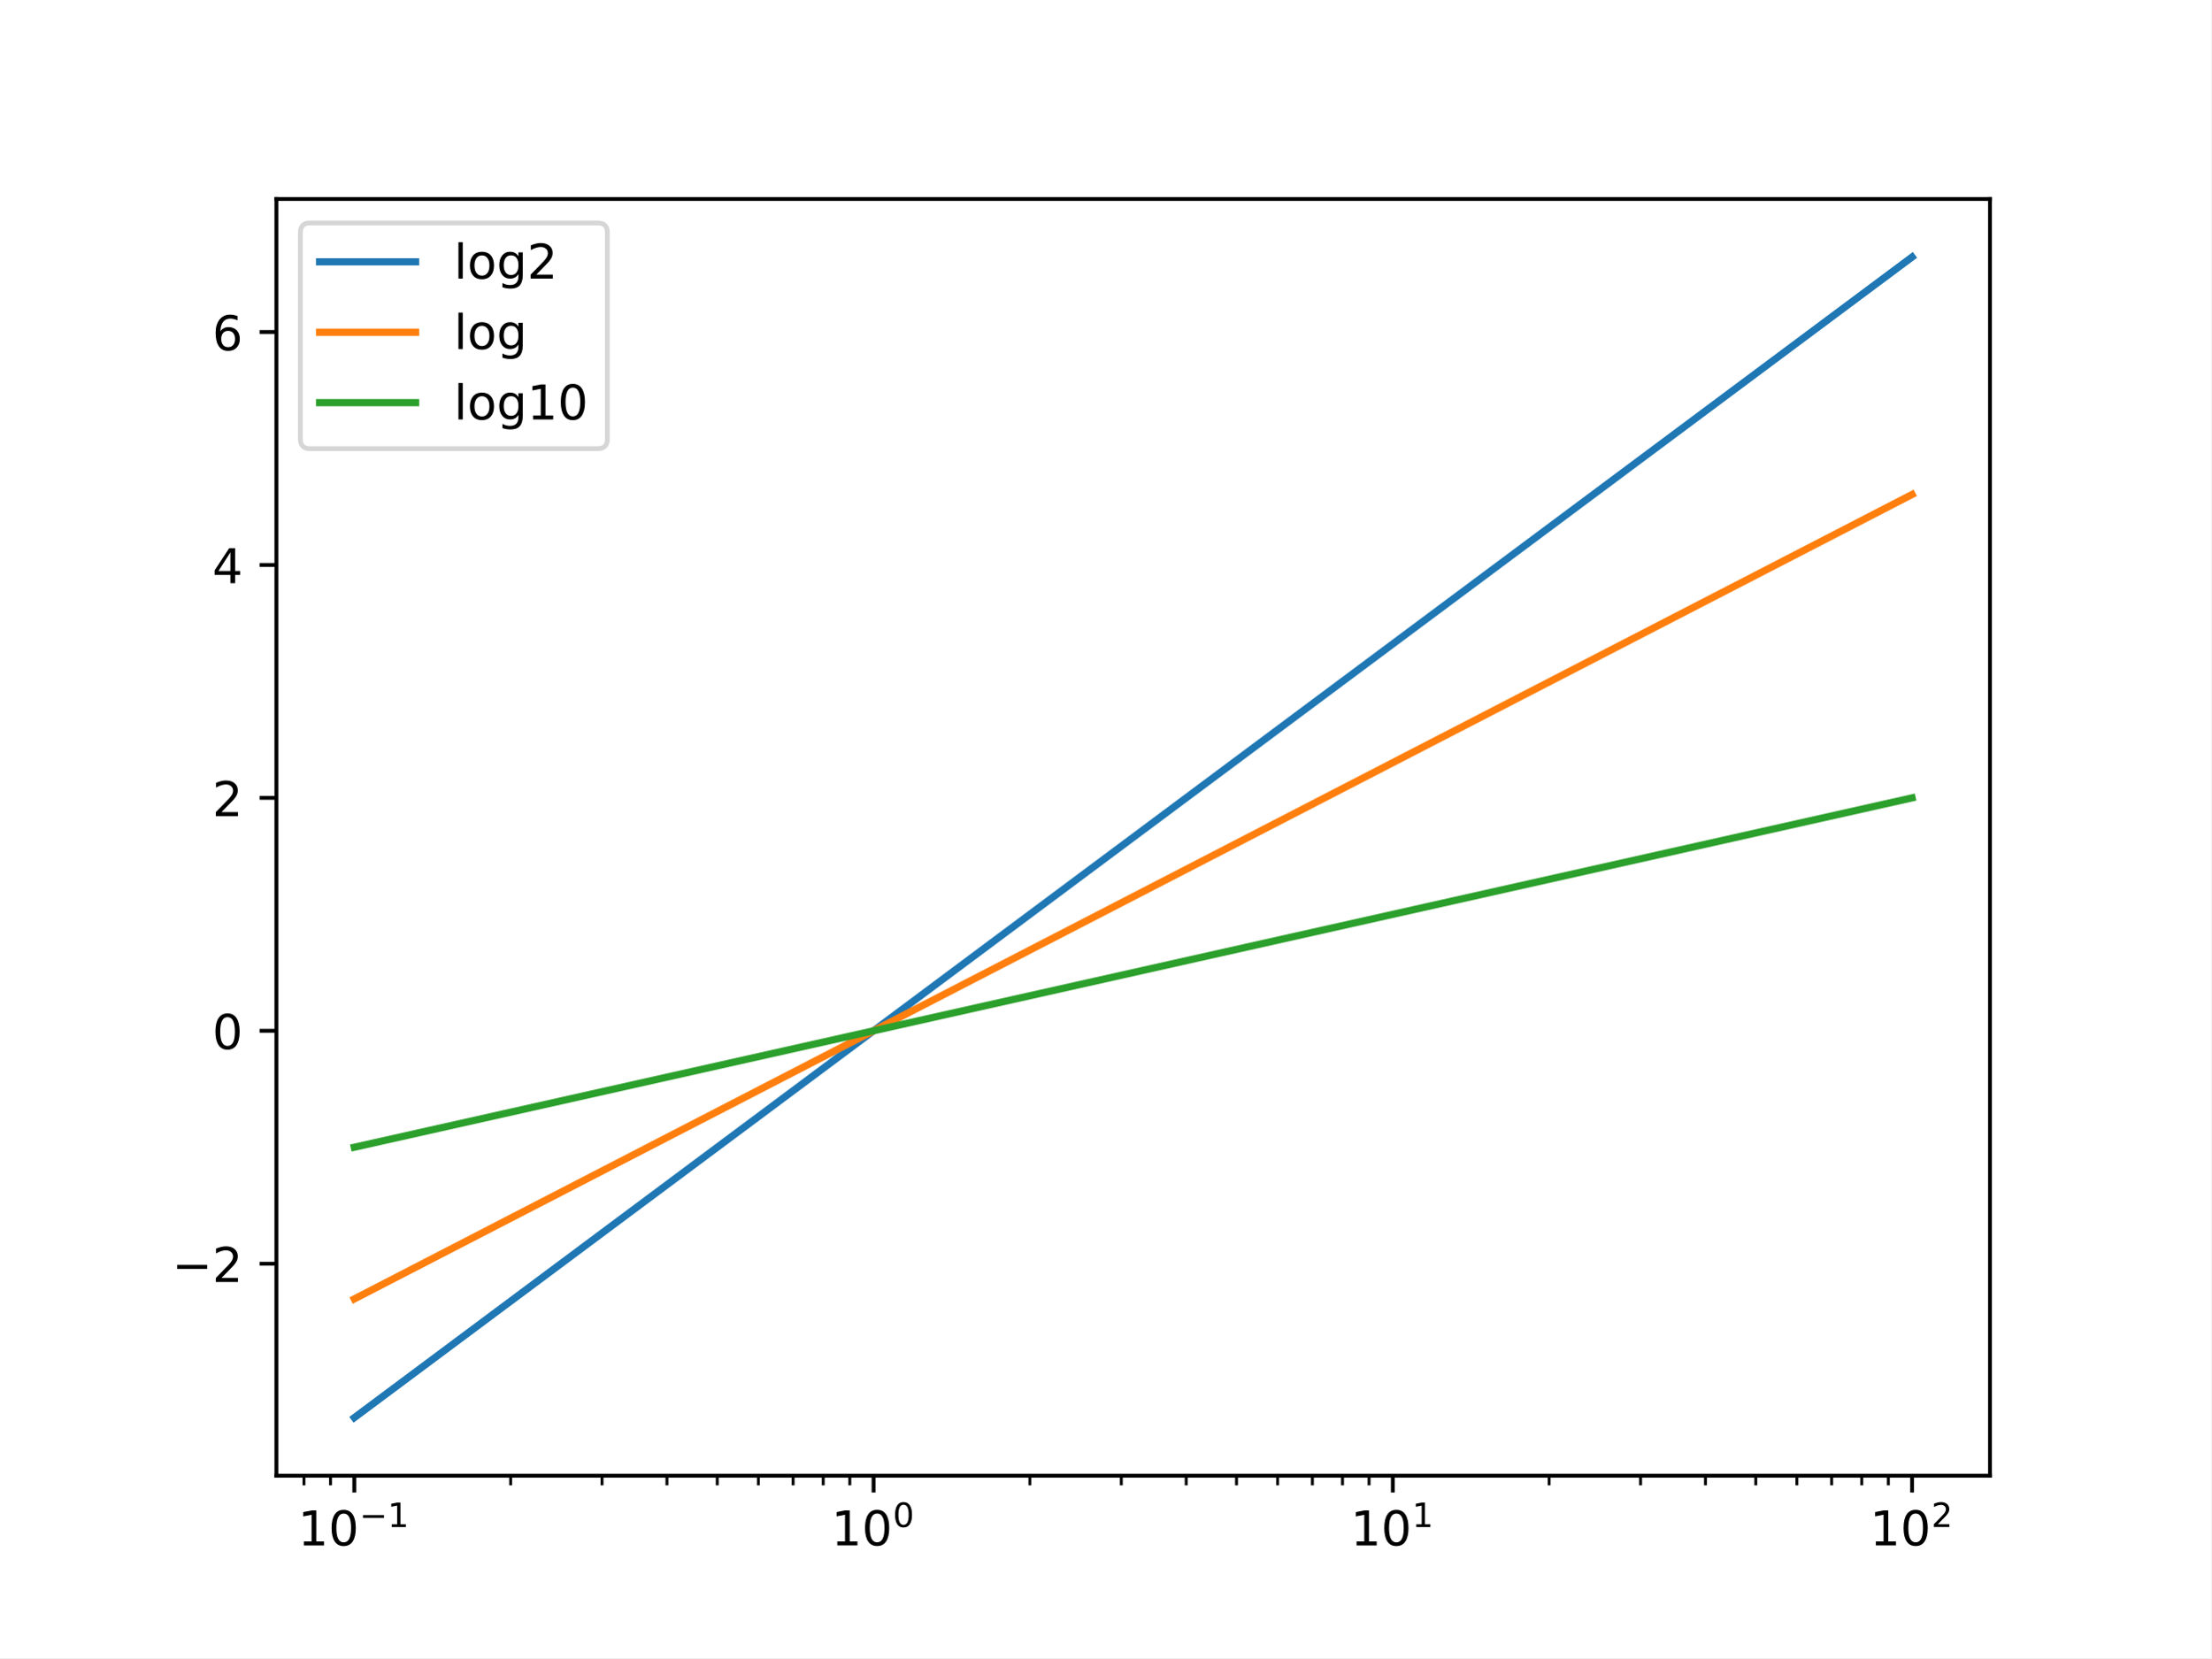
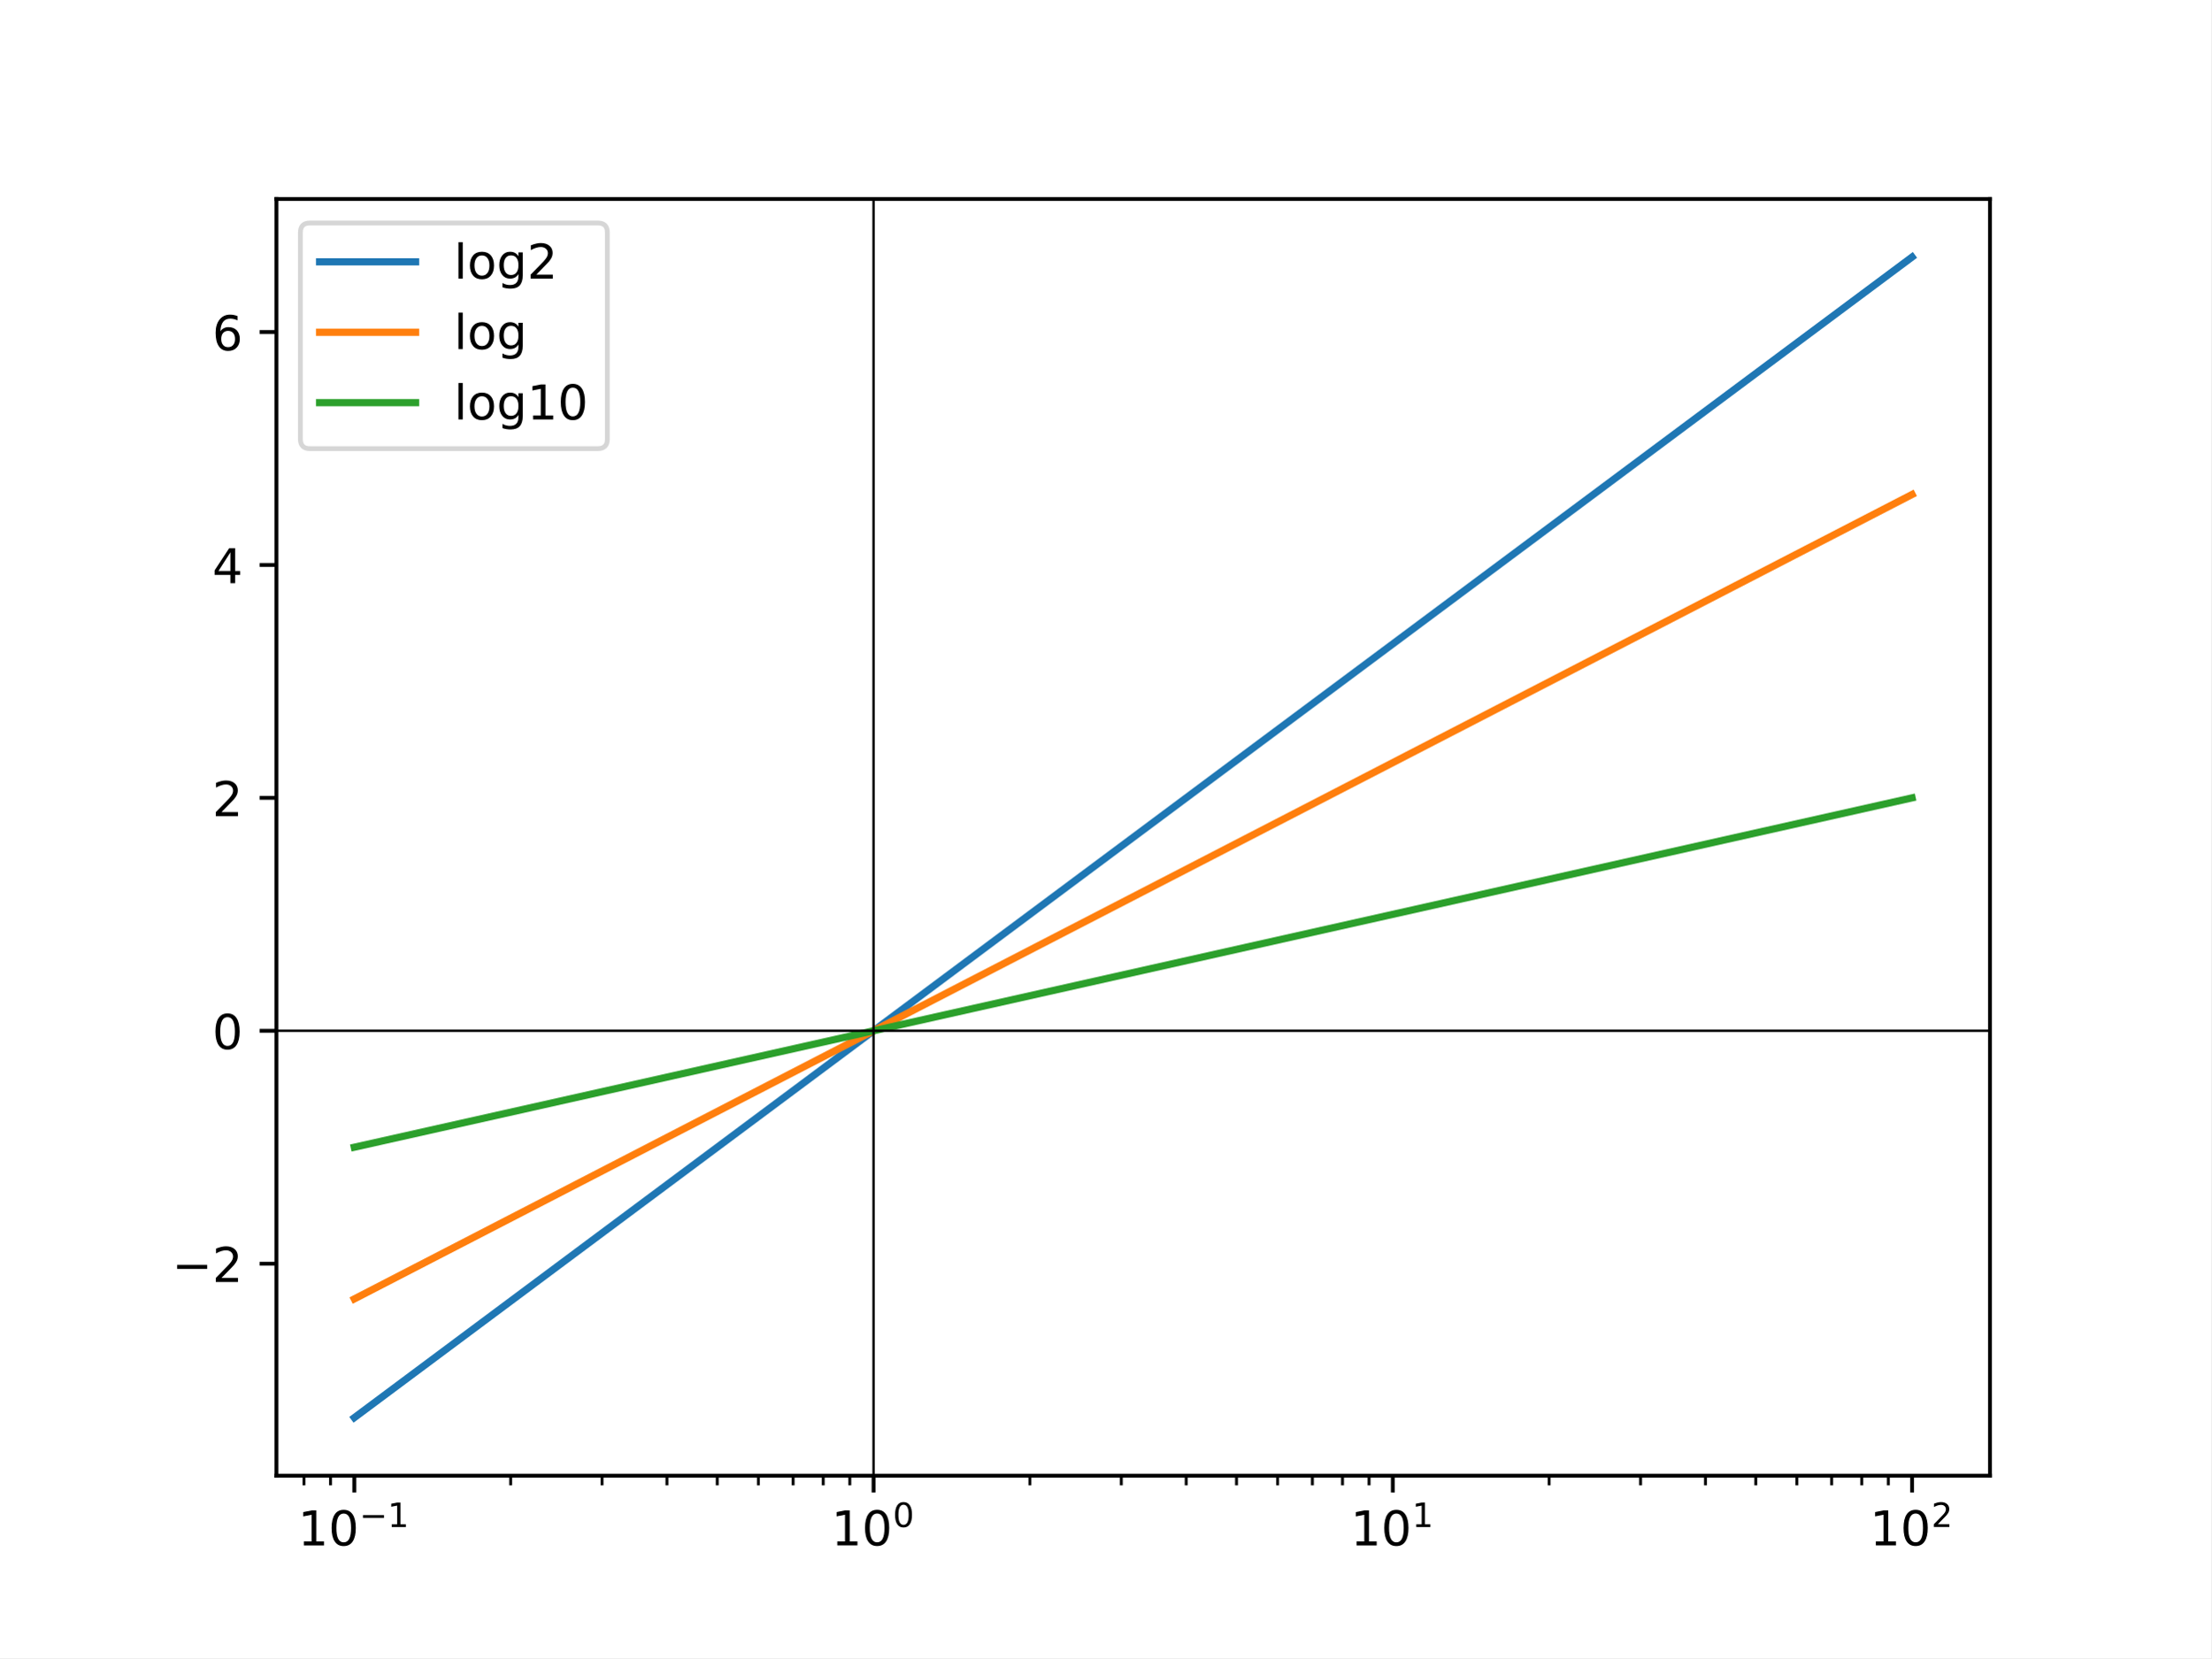
<svg xmlns="http://www.w3.org/2000/svg" xmlns:xlink="http://www.w3.org/1999/xlink" height="345.6pt" version="1.1" viewBox="0 0 460.8 345.6" width="460.8pt">
  <defs>
    <style type="text/css">
*{stroke-linecap:butt;stroke-linejoin:round;}
  </style>
  </defs>
  <g id="figure_1">
    <g id="patch_1">
      <path d="M 0 345.6  L 460.8 345.6  L 460.8 0  L 0 0  z " style="fill:#ffffff;" />
    </g>
    <g id="axes_1">
      <g id="patch_2">
        <path d="M 57.6 307.584  L 414.72 307.584  L 414.72 41.472  L 57.6 41.472  z " style="fill:#ffffff;" />
      </g>
      <g id="matplotlib.axis_1">
        <g id="xtick_1">
          <g id="line2d_1">
            <defs>
-               <path d="M 0 0  L 0 3.5  " id="mc17a6069fe" style="stroke:#000000;stroke-width:0.8;" />
-             </defs>
-             <g>
-               <use style="stroke:#000000;stroke-width:0.8;" x="73.833" xlink:href="#mc17a6069fe" y="307.584" />
+               <path d="M 0 0  L 0 3.5  " id="m36c4788b45" style="stroke:#000000;stroke-width:0.8;" />
+             </defs>
+             <g>
+               <use style="stroke:#000000;stroke-width:0.8;" x="73.833" xlink:href="#m36c4788b45" y="307.584" />
            </g>
          </g>
          <g id="text_1">
            <defs>
              <path d="M 12.406 8.297  L 28.516 8.297  L 28.516 63.922  L 10.984 60.406  L 10.984 69.391  L 28.422 72.906  L 38.281 72.906  L 38.281 8.297  L 54.391 8.297  L 54.391 0  L 12.406 0  z " id="DejaVuSans-31" />
              <path d="M 31.781 66.406  Q 24.172 66.406 20.328 58.906  Q 16.5 51.422 16.5 36.375  Q 16.5 21.391 20.328 13.891  Q 24.172 6.391 31.781 6.391  Q 39.453 6.391 43.281 13.891  Q 47.125 21.391 47.125 36.375  Q 47.125 51.422 43.281 58.906  Q 39.453 66.406 31.781 66.406  z M 31.781 74.219  Q 44.047 74.219 50.516 64.516  Q 56.984 54.828 56.984 36.375  Q 56.984 17.969 50.516 8.266  Q 44.047 -1.422 31.781 -1.422  Q 19.531 -1.422 13.062 8.266  Q 6.594 17.969 6.594 36.375  Q 6.594 54.828 13.062 64.516  Q 19.531 74.219 31.781 74.219  z " id="DejaVuSans-30" />
              <path d="M 10.594 35.5  L 73.188 35.5  L 73.188 27.203  L 10.594 27.203  z " id="DejaVuSans-2212" />
            </defs>
            <g transform="translate(62.08273 322.1824)scale(0.1 -0.1)">
              <use transform="translate(0 0.684375)" xlink:href="#DejaVuSans-31" />
              <use transform="translate(63.62305 0.684375)" xlink:href="#DejaVuSans-30" />
              <use transform="translate(128.2031 38.96563)scale(0.7)" xlink:href="#DejaVuSans-2212" />
              <use transform="translate(186.8555 38.96563)scale(0.7)" xlink:href="#DejaVuSans-31" />
            </g>
          </g>
        </g>
        <g id="xtick_2">
          <g id="line2d_2">
            <g>
-               <use style="stroke:#000000;stroke-width:0.8;" x="182.051" xlink:href="#mc17a6069fe" y="307.584" />
+               <use style="stroke:#000000;stroke-width:0.8;" x="182.051" xlink:href="#m36c4788b45" y="307.584" />
            </g>
          </g>
          <g id="text_2">
            <g transform="translate(173.2509 322.1824)scale(0.1 -0.1)">
              <use transform="translate(0 0.765625)" xlink:href="#DejaVuSans-31" />
              <use transform="translate(63.62305 0.765625)" xlink:href="#DejaVuSans-30" />
              <use transform="translate(128.2031 39.04688)scale(0.7)" xlink:href="#DejaVuSans-30" />
            </g>
          </g>
        </g>
        <g id="xtick_3">
          <g id="line2d_3">
            <g>
-               <use style="stroke:#000000;stroke-width:0.8;" x="290.269" xlink:href="#mc17a6069fe" y="307.584" />
+               <use style="stroke:#000000;stroke-width:0.8;" x="290.269" xlink:href="#m36c4788b45" y="307.584" />
            </g>
          </g>
          <g id="text_3">
            <g transform="translate(281.4691 322.1824)scale(0.1 -0.1)">
              <use transform="translate(0 0.684375)" xlink:href="#DejaVuSans-31" />
              <use transform="translate(63.62305 0.684375)" xlink:href="#DejaVuSans-30" />
              <use transform="translate(128.2031 38.96563)scale(0.7)" xlink:href="#DejaVuSans-31" />
            </g>
          </g>
        </g>
        <g id="xtick_4">
          <g id="line2d_4">
            <g>
-               <use style="stroke:#000000;stroke-width:0.8;" x="398.487" xlink:href="#mc17a6069fe" y="307.584" />
+               <use style="stroke:#000000;stroke-width:0.8;" x="398.487" xlink:href="#m36c4788b45" y="307.584" />
            </g>
          </g>
          <g id="text_4">
            <defs>
              <path d="M 19.188 8.297  L 53.609 8.297  L 53.609 0  L 7.328 0  L 7.328 8.297  Q 12.938 14.109 22.625 23.891  Q 32.328 33.688 34.812 36.531  Q 39.547 41.844 41.422 45.531  Q 43.312 49.219 43.312 52.781  Q 43.312 58.594 39.234 62.25  Q 35.156 65.922 28.609 65.922  Q 23.969 65.922 18.812 64.312  Q 13.672 62.703 7.812 59.422  L 7.812 69.391  Q 13.766 71.781 18.938 73  Q 24.125 74.219 28.422 74.219  Q 39.75 74.219 46.484 68.547  Q 53.219 62.891 53.219 53.422  Q 53.219 48.922 51.531 44.891  Q 49.859 40.875 45.406 35.406  Q 44.188 33.984 37.641 27.219  Q 31.109 20.453 19.188 8.297  z " id="DejaVuSans-32" />
            </defs>
            <g transform="translate(389.6873 322.1824)scale(0.1 -0.1)">
              <use transform="translate(0 0.765625)" xlink:href="#DejaVuSans-31" />
              <use transform="translate(63.62305 0.765625)" xlink:href="#DejaVuSans-30" />
              <use transform="translate(128.2031 39.04688)scale(0.7)" xlink:href="#DejaVuSans-32" />
            </g>
          </g>
        </g>
        <g id="xtick_5">
          <g id="line2d_5">
            <defs>
-               <path d="M 0 0  L 0 2  " id="me189e40d20" style="stroke:#000000;stroke-width:0.6;" />
-             </defs>
-             <g>
-               <use style="stroke:#000000;stroke-width:0.6;" x="63.345" xlink:href="#me189e40d20" y="307.584" />
+               <path d="M 0 0  L 0 2  " id="m83d4159a5b" style="stroke:#000000;stroke-width:0.6;" />
+             </defs>
+             <g>
+               <use style="stroke:#000000;stroke-width:0.6;" x="63.345" xlink:href="#m83d4159a5b" y="307.584" />
            </g>
          </g>
        </g>
        <g id="xtick_6">
          <g id="line2d_6">
            <g>
-               <use style="stroke:#000000;stroke-width:0.6;" x="68.881" xlink:href="#me189e40d20" y="307.584" />
+               <use style="stroke:#000000;stroke-width:0.6;" x="68.881" xlink:href="#m83d4159a5b" y="307.584" />
            </g>
          </g>
        </g>
        <g id="xtick_7">
          <g id="line2d_7">
            <g>
-               <use style="stroke:#000000;stroke-width:0.6;" x="106.41" xlink:href="#me189e40d20" y="307.584" />
+               <use style="stroke:#000000;stroke-width:0.6;" x="106.41" xlink:href="#m83d4159a5b" y="307.584" />
            </g>
          </g>
        </g>
        <g id="xtick_8">
          <g id="line2d_8">
            <g>
-               <use style="stroke:#000000;stroke-width:0.6;" x="125.466" xlink:href="#me189e40d20" y="307.584" />
+               <use style="stroke:#000000;stroke-width:0.6;" x="125.466" xlink:href="#m83d4159a5b" y="307.584" />
            </g>
          </g>
        </g>
        <g id="xtick_9">
          <g id="line2d_9">
            <g>
-               <use style="stroke:#000000;stroke-width:0.6;" x="138.987" xlink:href="#me189e40d20" y="307.584" />
+               <use style="stroke:#000000;stroke-width:0.6;" x="138.987" xlink:href="#m83d4159a5b" y="307.584" />
            </g>
          </g>
        </g>
        <g id="xtick_10">
          <g id="line2d_10">
            <g>
-               <use style="stroke:#000000;stroke-width:0.6;" x="149.474" xlink:href="#me189e40d20" y="307.584" />
+               <use style="stroke:#000000;stroke-width:0.6;" x="149.474" xlink:href="#m83d4159a5b" y="307.584" />
            </g>
          </g>
        </g>
        <g id="xtick_11">
          <g id="line2d_11">
            <g>
-               <use style="stroke:#000000;stroke-width:0.6;" x="158.043" xlink:href="#me189e40d20" y="307.584" />
+               <use style="stroke:#000000;stroke-width:0.6;" x="158.043" xlink:href="#m83d4159a5b" y="307.584" />
            </g>
          </g>
        </g>
        <g id="xtick_12">
          <g id="line2d_12">
            <g>
-               <use style="stroke:#000000;stroke-width:0.6;" x="165.288" xlink:href="#me189e40d20" y="307.584" />
+               <use style="stroke:#000000;stroke-width:0.6;" x="165.288" xlink:href="#m83d4159a5b" y="307.584" />
            </g>
          </g>
        </g>
        <g id="xtick_13">
          <g id="line2d_13">
            <g>
-               <use style="stroke:#000000;stroke-width:0.6;" x="171.563" xlink:href="#me189e40d20" y="307.584" />
+               <use style="stroke:#000000;stroke-width:0.6;" x="171.563" xlink:href="#m83d4159a5b" y="307.584" />
            </g>
          </g>
        </g>
        <g id="xtick_14">
          <g id="line2d_14">
            <g>
-               <use style="stroke:#000000;stroke-width:0.6;" x="177.099" xlink:href="#me189e40d20" y="307.584" />
+               <use style="stroke:#000000;stroke-width:0.6;" x="177.099" xlink:href="#m83d4159a5b" y="307.584" />
            </g>
          </g>
        </g>
        <g id="xtick_15">
          <g id="line2d_15">
            <g>
-               <use style="stroke:#000000;stroke-width:0.6;" x="214.628" xlink:href="#me189e40d20" y="307.584" />
+               <use style="stroke:#000000;stroke-width:0.6;" x="214.628" xlink:href="#m83d4159a5b" y="307.584" />
            </g>
          </g>
        </g>
        <g id="xtick_16">
          <g id="line2d_16">
            <g>
-               <use style="stroke:#000000;stroke-width:0.6;" x="233.684" xlink:href="#me189e40d20" y="307.584" />
+               <use style="stroke:#000000;stroke-width:0.6;" x="233.684" xlink:href="#m83d4159a5b" y="307.584" />
            </g>
          </g>
        </g>
        <g id="xtick_17">
          <g id="line2d_17">
            <g>
-               <use style="stroke:#000000;stroke-width:0.6;" x="247.205" xlink:href="#me189e40d20" y="307.584" />
+               <use style="stroke:#000000;stroke-width:0.6;" x="247.205" xlink:href="#m83d4159a5b" y="307.584" />
            </g>
          </g>
        </g>
        <g id="xtick_18">
          <g id="line2d_18">
            <g>
-               <use style="stroke:#000000;stroke-width:0.6;" x="257.692" xlink:href="#me189e40d20" y="307.584" />
+               <use style="stroke:#000000;stroke-width:0.6;" x="257.692" xlink:href="#m83d4159a5b" y="307.584" />
            </g>
          </g>
        </g>
        <g id="xtick_19">
          <g id="line2d_19">
            <g>
-               <use style="stroke:#000000;stroke-width:0.6;" x="266.261" xlink:href="#me189e40d20" y="307.584" />
+               <use style="stroke:#000000;stroke-width:0.6;" x="266.261" xlink:href="#m83d4159a5b" y="307.584" />
            </g>
          </g>
        </g>
        <g id="xtick_20">
          <g id="line2d_20">
            <g>
-               <use style="stroke:#000000;stroke-width:0.6;" x="273.506" xlink:href="#me189e40d20" y="307.584" />
+               <use style="stroke:#000000;stroke-width:0.6;" x="273.506" xlink:href="#m83d4159a5b" y="307.584" />
            </g>
          </g>
        </g>
        <g id="xtick_21">
          <g id="line2d_21">
            <g>
-               <use style="stroke:#000000;stroke-width:0.6;" x="279.782" xlink:href="#me189e40d20" y="307.584" />
+               <use style="stroke:#000000;stroke-width:0.6;" x="279.782" xlink:href="#m83d4159a5b" y="307.584" />
            </g>
          </g>
        </g>
        <g id="xtick_22">
          <g id="line2d_22">
            <g>
-               <use style="stroke:#000000;stroke-width:0.6;" x="285.317" xlink:href="#me189e40d20" y="307.584" />
+               <use style="stroke:#000000;stroke-width:0.6;" x="285.317" xlink:href="#m83d4159a5b" y="307.584" />
            </g>
          </g>
        </g>
        <g id="xtick_23">
          <g id="line2d_23">
            <g>
-               <use style="stroke:#000000;stroke-width:0.6;" x="322.846" xlink:href="#me189e40d20" y="307.584" />
+               <use style="stroke:#000000;stroke-width:0.6;" x="322.846" xlink:href="#m83d4159a5b" y="307.584" />
            </g>
          </g>
        </g>
        <g id="xtick_24">
          <g id="line2d_24">
            <g>
-               <use style="stroke:#000000;stroke-width:0.6;" x="341.902" xlink:href="#me189e40d20" y="307.584" />
+               <use style="stroke:#000000;stroke-width:0.6;" x="341.902" xlink:href="#m83d4159a5b" y="307.584" />
            </g>
          </g>
        </g>
        <g id="xtick_25">
          <g id="line2d_25">
            <g>
-               <use style="stroke:#000000;stroke-width:0.6;" x="355.423" xlink:href="#me189e40d20" y="307.584" />
+               <use style="stroke:#000000;stroke-width:0.6;" x="355.423" xlink:href="#m83d4159a5b" y="307.584" />
            </g>
          </g>
        </g>
        <g id="xtick_26">
          <g id="line2d_26">
            <g>
-               <use style="stroke:#000000;stroke-width:0.6;" x="365.91" xlink:href="#me189e40d20" y="307.584" />
+               <use style="stroke:#000000;stroke-width:0.6;" x="365.91" xlink:href="#m83d4159a5b" y="307.584" />
            </g>
          </g>
        </g>
        <g id="xtick_27">
          <g id="line2d_27">
            <g>
-               <use style="stroke:#000000;stroke-width:0.6;" x="374.479" xlink:href="#me189e40d20" y="307.584" />
+               <use style="stroke:#000000;stroke-width:0.6;" x="374.479" xlink:href="#m83d4159a5b" y="307.584" />
            </g>
          </g>
        </g>
        <g id="xtick_28">
          <g id="line2d_28">
            <g>
-               <use style="stroke:#000000;stroke-width:0.6;" x="381.724" xlink:href="#me189e40d20" y="307.584" />
+               <use style="stroke:#000000;stroke-width:0.6;" x="381.724" xlink:href="#m83d4159a5b" y="307.584" />
            </g>
          </g>
        </g>
        <g id="xtick_29">
          <g id="line2d_29">
            <g>
-               <use style="stroke:#000000;stroke-width:0.6;" x="388" xlink:href="#me189e40d20" y="307.584" />
+               <use style="stroke:#000000;stroke-width:0.6;" x="388" xlink:href="#m83d4159a5b" y="307.584" />
            </g>
          </g>
        </g>
        <g id="xtick_30">
          <g id="line2d_30">
            <g>
-               <use style="stroke:#000000;stroke-width:0.6;" x="393.535" xlink:href="#me189e40d20" y="307.584" />
+               <use style="stroke:#000000;stroke-width:0.6;" x="393.535" xlink:href="#m83d4159a5b" y="307.584" />
            </g>
          </g>
        </g>
      </g>
      <g id="matplotlib.axis_2">
        <g id="ytick_1">
          <g id="line2d_31">
            <defs>
-               <path d="M 0 0  L -3.5 0  " id="ma10e14eeca" style="stroke:#000000;stroke-width:0.8;" />
-             </defs>
-             <g>
-               <use style="stroke:#000000;stroke-width:0.8;" x="57.6" xlink:href="#ma10e14eeca" y="263.398" />
+               <path d="M 0 0  L -3.5 0  " id="ma72b1b5e42" style="stroke:#000000;stroke-width:0.8;" />
+             </defs>
+             <g>
+               <use style="stroke:#000000;stroke-width:0.8;" x="57.6" xlink:href="#ma72b1b5e42" y="263.398" />
            </g>
          </g>
          <g id="text_5">
            <g transform="translate(35.85781 267.1973)scale(0.1 -0.1)">
              <use xlink:href="#DejaVuSans-2212" />
              <use x="83.789" xlink:href="#DejaVuSans-32" />
            </g>
          </g>
        </g>
        <g id="ytick_2">
          <g id="line2d_32">
            <g>
-               <use style="stroke:#000000;stroke-width:0.8;" x="57.6" xlink:href="#ma10e14eeca" y="214.848" />
+               <use style="stroke:#000000;stroke-width:0.8;" x="57.6" xlink:href="#ma72b1b5e42" y="214.848" />
            </g>
          </g>
          <g id="text_6">
            <g transform="translate(44.2375 218.6472)scale(0.1 -0.1)">
              <use xlink:href="#DejaVuSans-30" />
            </g>
          </g>
        </g>
        <g id="ytick_3">
          <g id="line2d_33">
            <g>
-               <use style="stroke:#000000;stroke-width:0.8;" x="57.6" xlink:href="#ma10e14eeca" y="166.298" />
+               <use style="stroke:#000000;stroke-width:0.8;" x="57.6" xlink:href="#ma72b1b5e42" y="166.298" />
            </g>
          </g>
          <g id="text_7">
            <g transform="translate(44.2375 170.0971)scale(0.1 -0.1)">
              <use xlink:href="#DejaVuSans-32" />
            </g>
          </g>
        </g>
        <g id="ytick_4">
          <g id="line2d_34">
            <g>
-               <use style="stroke:#000000;stroke-width:0.8;" x="57.6" xlink:href="#ma10e14eeca" y="117.748" />
+               <use style="stroke:#000000;stroke-width:0.8;" x="57.6" xlink:href="#ma72b1b5e42" y="117.748" />
            </g>
          </g>
          <g id="text_8">
            <defs>
              <path d="M 37.797 64.312  L 12.891 25.391  L 37.797 25.391  z M 35.203 72.906  L 47.609 72.906  L 47.609 25.391  L 58.016 25.391  L 58.016 17.188  L 47.609 17.188  L 47.609 0  L 37.797 0  L 37.797 17.188  L 4.891 17.188  L 4.891 26.703  z " id="DejaVuSans-34" />
            </defs>
            <g transform="translate(44.2375 121.547)scale(0.1 -0.1)">
              <use xlink:href="#DejaVuSans-34" />
            </g>
          </g>
        </g>
        <g id="ytick_5">
          <g id="line2d_35">
            <g>
-               <use style="stroke:#000000;stroke-width:0.8;" x="57.6" xlink:href="#ma10e14eeca" y="69.198" />
+               <use style="stroke:#000000;stroke-width:0.8;" x="57.6" xlink:href="#ma72b1b5e42" y="69.198" />
            </g>
          </g>
          <g id="text_9">
            <defs>
              <path d="M 33.016 40.375  Q 26.375 40.375 22.484 35.828  Q 18.609 31.297 18.609 23.391  Q 18.609 15.531 22.484 10.953  Q 26.375 6.391 33.016 6.391  Q 39.656 6.391 43.531 10.953  Q 47.406 15.531 47.406 23.391  Q 47.406 31.297 43.531 35.828  Q 39.656 40.375 33.016 40.375  z M 52.594 71.297  L 52.594 62.312  Q 48.875 64.062 45.094 64.984  Q 41.312 65.922 37.594 65.922  Q 27.828 65.922 22.672 59.328  Q 17.531 52.734 16.797 39.406  Q 19.672 43.656 24.016 45.922  Q 28.375 48.188 33.594 48.188  Q 44.578 48.188 50.953 41.516  Q 57.328 34.859 57.328 23.391  Q 57.328 12.156 50.688 5.359  Q 44.047 -1.422 33.016 -1.422  Q 20.359 -1.422 13.672 8.266  Q 6.984 17.969 6.984 36.375  Q 6.984 53.656 15.188 63.938  Q 23.391 74.219 37.203 74.219  Q 40.922 74.219 44.703 73.484  Q 48.484 72.75 52.594 71.297  z " id="DejaVuSans-36" />
            </defs>
            <g transform="translate(44.2375 72.99687)scale(0.1 -0.1)">
              <use xlink:href="#DejaVuSans-36" />
            </g>
          </g>
        </g>
      </g>
      <g id="line2d_36">
-         <path clip-path="url(#p19bfbb97b5)" d="M 73.833 295.488  L 398.487 53.568  L 398.487 53.568  " style="fill:none;stroke:#1f77b4;stroke-linecap:square;stroke-width:1.5;" />
+         <path clip-path="url(#p7dae08d465)" d="M 73.833 295.488  L 398.487 53.568  L 398.487 53.568  " style="fill:none;stroke:#1f77b4;stroke-linecap:square;stroke-width:1.5;" />
      </g>
      <g id="line2d_37">
-         <path clip-path="url(#p19bfbb97b5)" d="M 73.833 270.743  L 398.487 103.057  L 398.487 103.057  " style="fill:none;stroke:#ff7f0e;stroke-linecap:square;stroke-width:1.5;" />
+         <path clip-path="url(#p7dae08d465)" d="M 73.833 270.743  L 398.487 103.057  L 398.487 103.057  " style="fill:none;stroke:#ff7f0e;stroke-linecap:square;stroke-width:1.5;" />
      </g>
      <g id="line2d_38">
-         <path clip-path="url(#p19bfbb97b5)" d="M 73.833 239.123  L 398.487 166.298  L 398.487 166.298  " style="fill:none;stroke:#2ca02c;stroke-linecap:square;stroke-width:1.5;" />
+         <path clip-path="url(#p7dae08d465)" d="M 73.833 239.123  L 398.487 166.298  L 398.487 166.298  " style="fill:none;stroke:#2ca02c;stroke-linecap:square;stroke-width:1.5;" />
+       </g>
+       <g id="line2d_39">
+         <path clip-path="url(#p7dae08d465)" d="M 57.6 214.848  L 414.72 214.848  " style="fill:none;stroke:#000000;stroke-linecap:square;stroke-width:0.5;" />
+       </g>
+       <g id="line2d_40">
+         <path clip-path="url(#p7dae08d465)" d="M 182.051 307.584  L 182.051 41.472  " style="fill:none;stroke:#000000;stroke-linecap:square;stroke-width:0.5;" />
      </g>
      <g id="patch_3">
        <path d="M 57.6 307.584  L 57.6 41.472  " style="fill:none;stroke:#000000;stroke-linecap:square;stroke-linejoin:miter;stroke-width:0.8;" />
      </g>
      <g id="patch_4">
        <path d="M 414.72 307.584  L 414.72 41.472  " style="fill:none;stroke:#000000;stroke-linecap:square;stroke-linejoin:miter;stroke-width:0.8;" />
      </g>
      <g id="patch_5">
        <path d="M 57.6 307.584  L 414.72 307.584  " style="fill:none;stroke:#000000;stroke-linecap:square;stroke-linejoin:miter;stroke-width:0.8;" />
      </g>
      <g id="patch_6">
        <path d="M 57.6 41.472  L 414.72 41.472  " style="fill:none;stroke:#000000;stroke-linecap:square;stroke-linejoin:miter;stroke-width:0.8;" />
      </g>
      <g id="legend_1">
        <g id="patch_7">
          <path d="M 64.6 93.506  L 124.57 93.506  Q 126.57 93.506 126.57 91.506  L 126.57 48.472  Q 126.57 46.472 124.57 46.472  L 64.6 46.472  Q 62.6 46.472 62.6 48.472  L 62.6 91.506  Q 62.6 93.506 64.6 93.506  z " style="fill:#ffffff;opacity:0.8;stroke:#cccccc;stroke-linejoin:miter;" />
        </g>
-         <g id="line2d_39">
+         <g id="line2d_41">
          <path d="M 66.6 54.57  L 86.6 54.57  " style="fill:none;stroke:#1f77b4;stroke-linecap:square;stroke-width:1.5;" />
        </g>
-         <g id="line2d_40" />
+         <g id="line2d_42" />
        <g id="text_10">
          <defs>
            <path d="M 9.422 75.984  L 18.406 75.984  L 18.406 0  L 9.422 0  z " id="DejaVuSans-6c" />
            <path d="M 30.609 48.391  Q 23.391 48.391 19.188 42.75  Q 14.984 37.109 14.984 27.297  Q 14.984 17.484 19.156 11.844  Q 23.344 6.203 30.609 6.203  Q 37.797 6.203 41.984 11.859  Q 46.188 17.531 46.188 27.297  Q 46.188 37.016 41.984 42.703  Q 37.797 48.391 30.609 48.391  z M 30.609 56  Q 42.328 56 49.016 48.375  Q 55.719 40.766 55.719 27.297  Q 55.719 13.875 49.016 6.219  Q 42.328 -1.422 30.609 -1.422  Q 18.844 -1.422 12.172 6.219  Q 5.516 13.875 5.516 27.297  Q 5.516 40.766 12.172 48.375  Q 18.844 56 30.609 56  z " id="DejaVuSans-6f" />
            <path d="M 45.406 27.984  Q 45.406 37.75 41.375 43.109  Q 37.359 48.484 30.078 48.484  Q 22.859 48.484 18.828 43.109  Q 14.797 37.75 14.797 27.984  Q 14.797 18.266 18.828 12.891  Q 22.859 7.516 30.078 7.516  Q 37.359 7.516 41.375 12.891  Q 45.406 18.266 45.406 27.984  z M 54.391 6.781  Q 54.391 -7.172 48.188 -13.984  Q 42 -20.797 29.203 -20.797  Q 24.469 -20.797 20.266 -20.094  Q 16.062 -19.391 12.109 -17.922  L 12.109 -9.188  Q 16.062 -11.328 19.922 -12.344  Q 23.781 -13.375 27.781 -13.375  Q 36.625 -13.375 41.016 -8.766  Q 45.406 -4.156 45.406 5.172  L 45.406 9.625  Q 42.625 4.781 38.281 2.391  Q 33.938 0 27.875 0  Q 17.828 0 11.672 7.656  Q 5.516 15.328 5.516 27.984  Q 5.516 40.672 11.672 48.328  Q 17.828 56 27.875 56  Q 33.938 56 38.281 53.609  Q 42.625 51.219 45.406 46.391  L 45.406 54.688  L 54.391 54.688  z " id="DejaVuSans-67" />
          </defs>
          <g transform="translate(94.6 58.07044)scale(0.1 -0.1)">
            <use xlink:href="#DejaVuSans-6c" />
            <use x="27.783" xlink:href="#DejaVuSans-6f" />
            <use x="88.965" xlink:href="#DejaVuSans-67" />
            <use x="152.441" xlink:href="#DejaVuSans-32" />
          </g>
        </g>
-         <g id="line2d_41">
+         <g id="line2d_43">
          <path d="M 66.6 69.249  L 86.6 69.249  " style="fill:none;stroke:#ff7f0e;stroke-linecap:square;stroke-width:1.5;" />
        </g>
-         <g id="line2d_42" />
+         <g id="line2d_44" />
        <g id="text_11">
          <g transform="translate(94.6 72.74856)scale(0.1 -0.1)">
            <use xlink:href="#DejaVuSans-6c" />
            <use x="27.783" xlink:href="#DejaVuSans-6f" />
            <use x="88.965" xlink:href="#DejaVuSans-67" />
          </g>
        </g>
-         <g id="line2d_43">
+         <g id="line2d_45">
          <path d="M 66.6 83.927  L 86.6 83.927  " style="fill:none;stroke:#2ca02c;stroke-linecap:square;stroke-width:1.5;" />
        </g>
-         <g id="line2d_44" />
+         <g id="line2d_46" />
        <g id="text_12">
          <g transform="translate(94.6 87.42669)scale(0.1 -0.1)">
            <use xlink:href="#DejaVuSans-6c" />
            <use x="27.783" xlink:href="#DejaVuSans-6f" />
            <use x="88.965" xlink:href="#DejaVuSans-67" />
            <use x="152.441" xlink:href="#DejaVuSans-31" />
            <use x="216.064" xlink:href="#DejaVuSans-30" />
          </g>
        </g>
      </g>
    </g>
  </g>
  <defs>
-     <clipPath id="p19bfbb97b5">
+     <clipPath id="p7dae08d465">
      <rect height="266.112" width="357.12" x="57.6" y="41.472" />
    </clipPath>
  </defs>
</svg>
